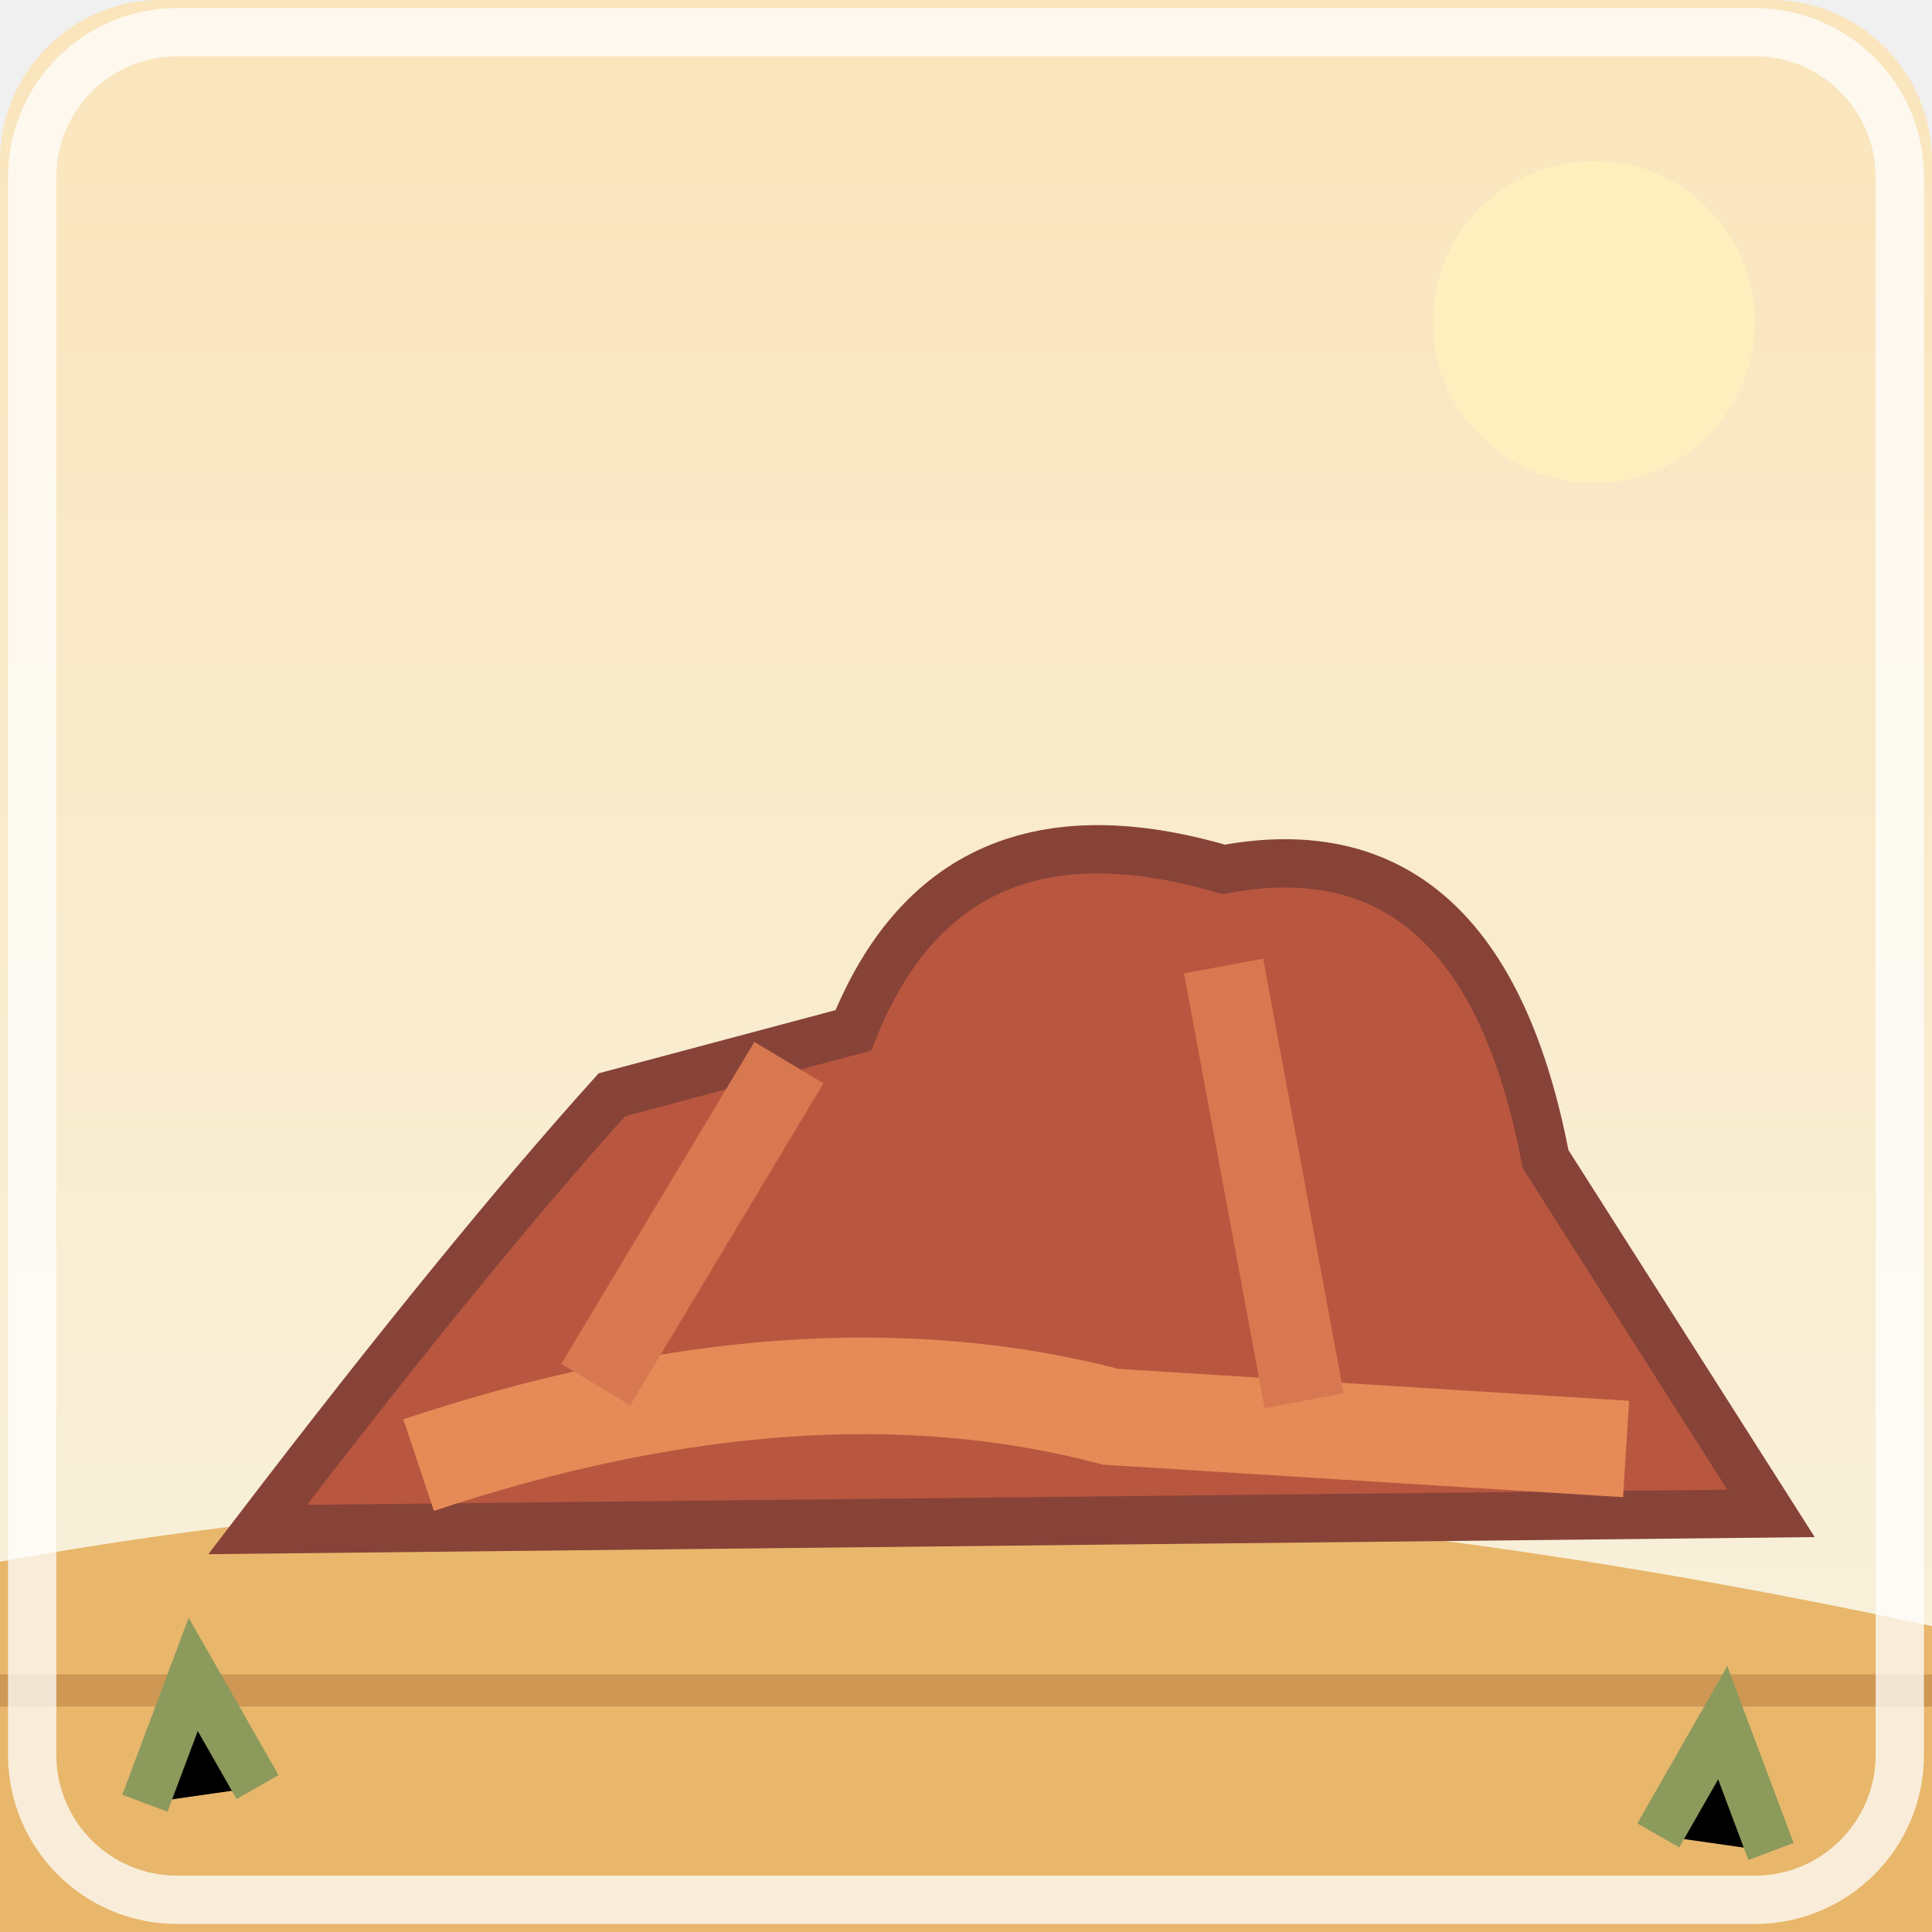
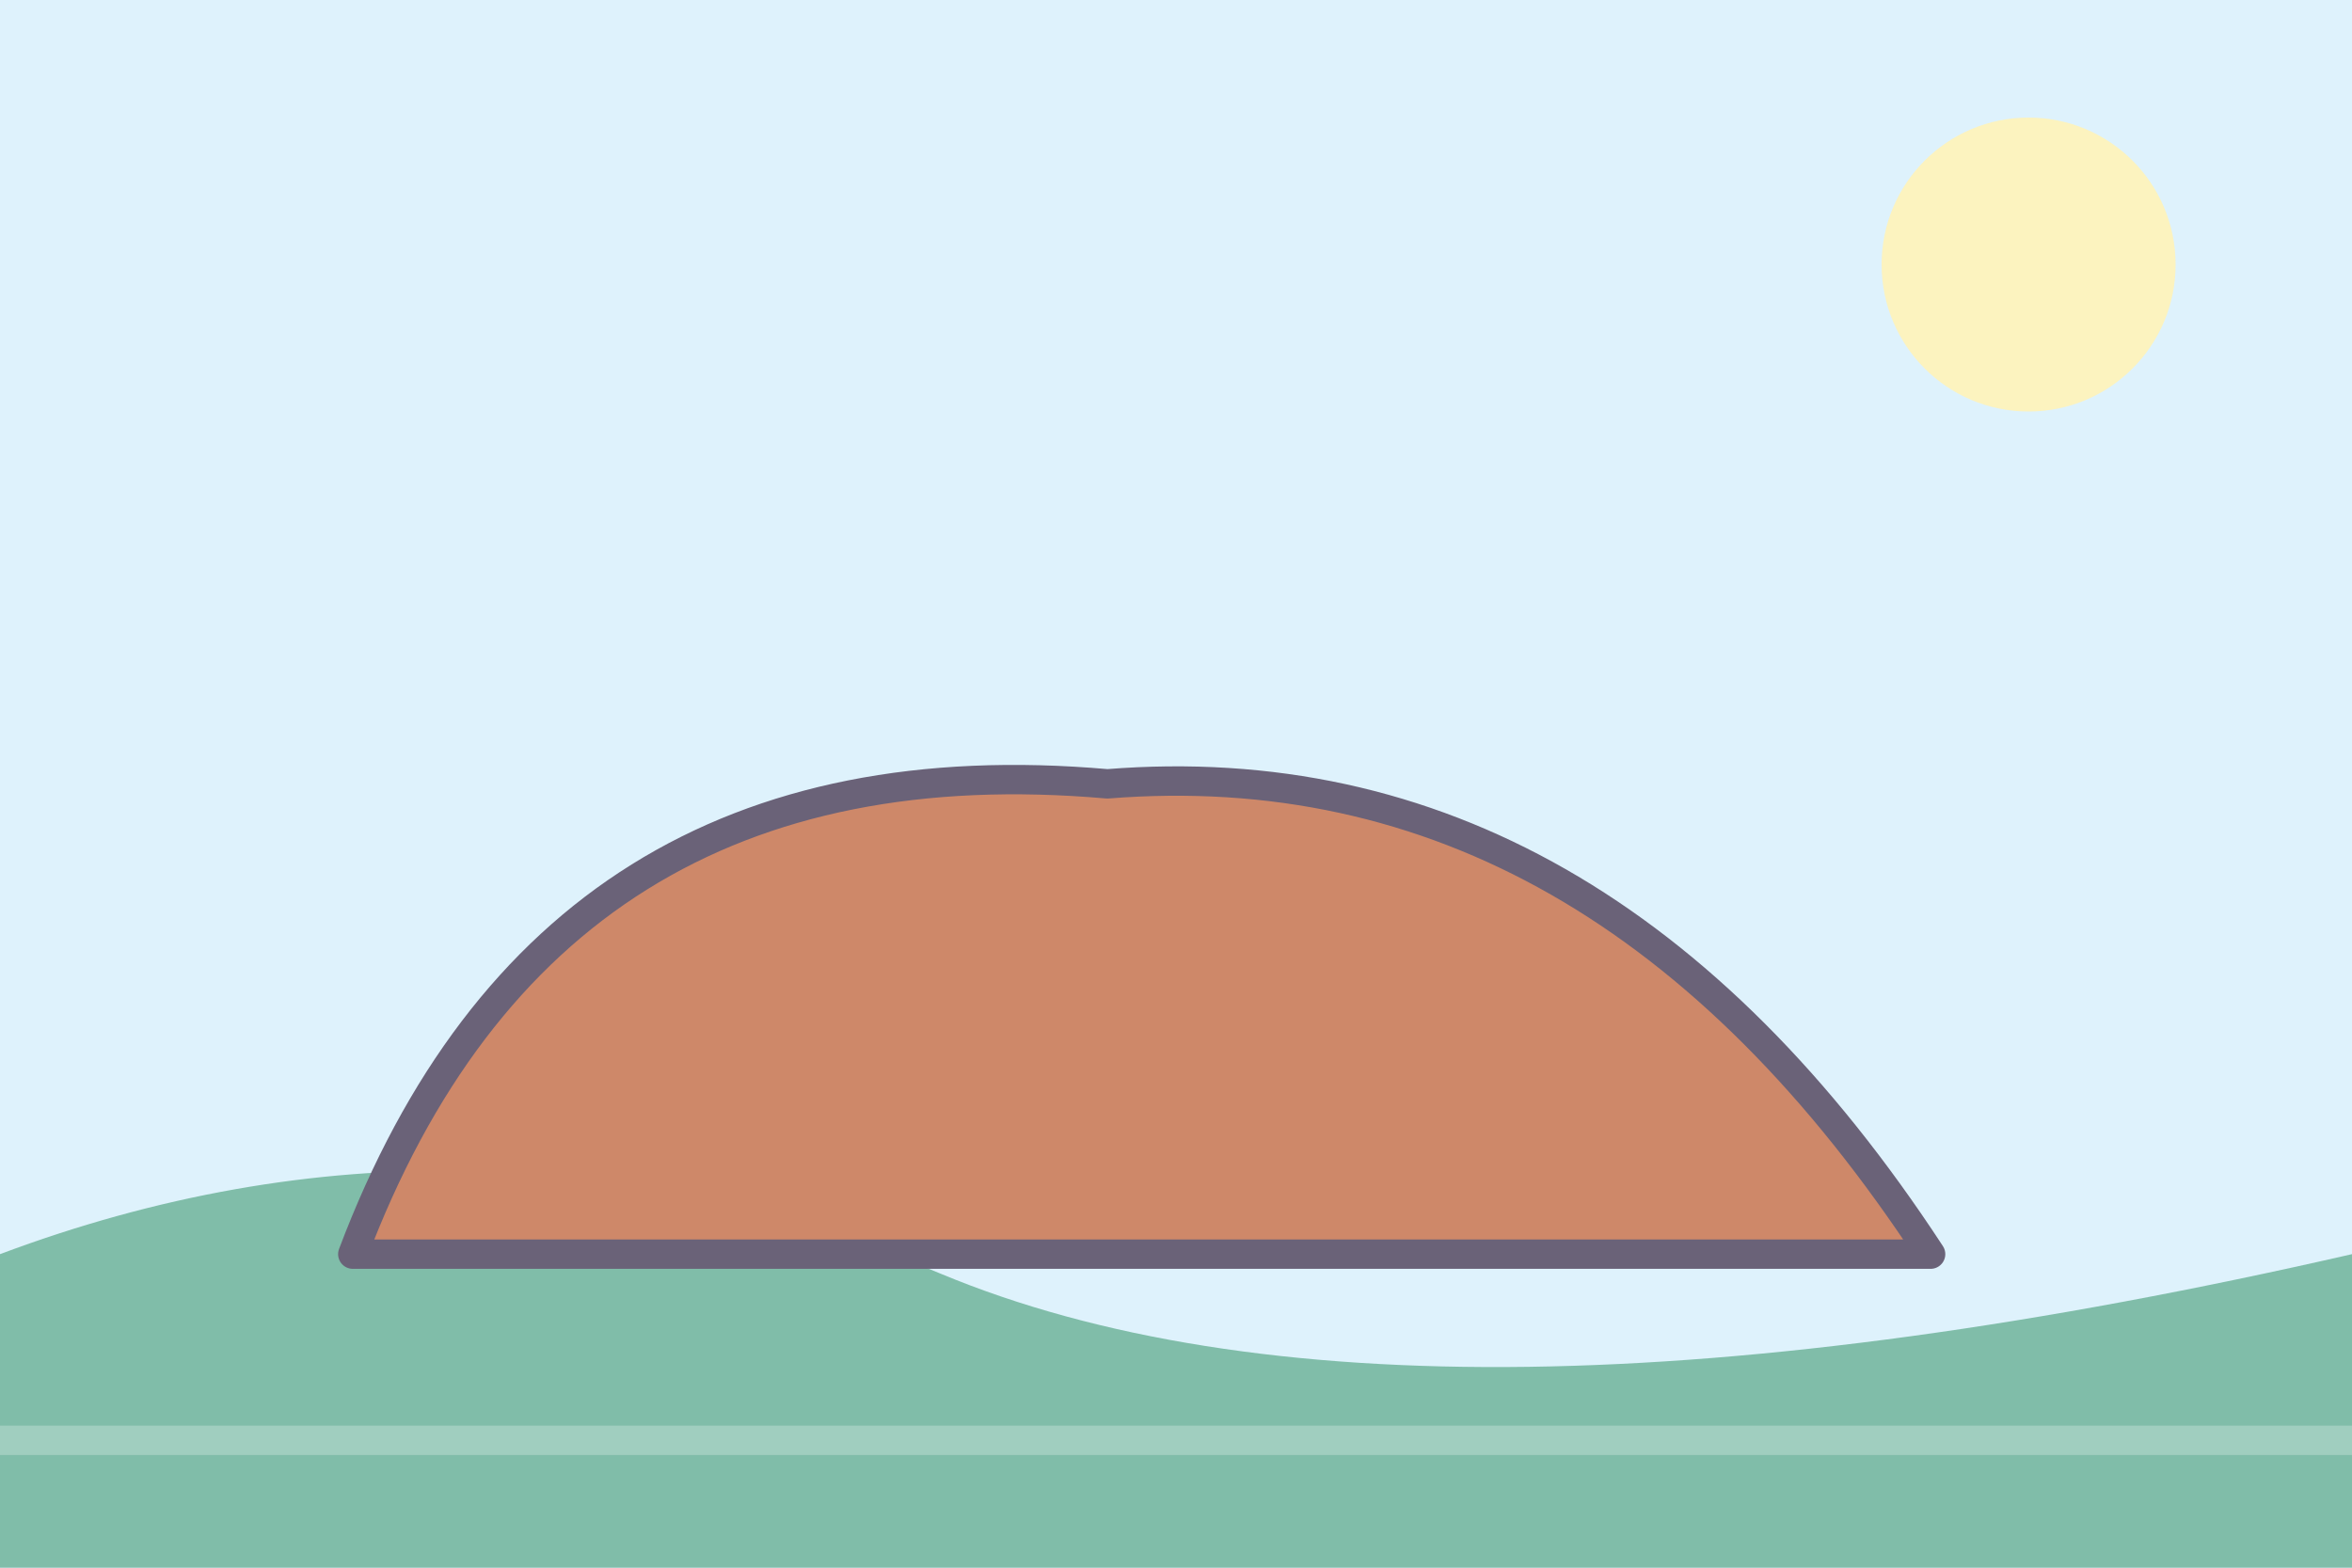
- <svg xmlns="http://www.w3.org/2000/svg" viewBox="0 0 120 120" role="img">
-   <defs>
-     <linearGradient id="sky" x2="0" y2="1">
-       <stop stop-color="#fae5bc" />
-       <stop offset="1" stop-color="#f8f2df" />
-     </linearGradient>
-   </defs>
-   <rect width="120" height="120" rx="10" fill="url(#sky)" />
-   <circle cx="99" cy="20" r="10" fill="#fff1bd" opacity=".85" />
-   <path d="M0 97Q55 87 120 101V120H0Z" fill="#e8b76c" />
-   <path d="M16 95Q29 78 38 68L53 64Q59 49 76 54Q92 51 96 72L110 94Z" fill="#b9563f" stroke="#874338" stroke-width="3" />
-   <path d="M26 91Q50 83 69 88L101 90" stroke="#e68a57" stroke-width="6" fill="none" />
-   <path d="M49 66L37 86M76 60L81 87" stroke="#d87850" stroke-width="5" />
-   <path d="M0 105H120" stroke="#ce9753" stroke-width="2" />
-   <g stroke="#8c9a5c" stroke-width="3">
-     <path d="M9 112l3-8 4 7 M103 114l4-7 3 8" />
-   </g>
-   <rect x="2" y="2" width="116" height="116" rx="9" fill="none" stroke="#ffffff" stroke-width="3" opacity=".75" />
+ <svg xmlns="http://www.w3.org/2000/svg" viewBox="0 0 240 160" role="img" aria-labelledby="t" data-origin="kids-learn-original-landmark-schematic">
+   <rect width="240" height="160" fill="#def2fc" />
+   <circle cx="207" cy="27" r="15" fill="#fff3b8" opacity=".9" />
+   <path d="M0 128Q48 110 96 130T240 128V160H0Z" fill="#80bda9" />
+   <path d="M36 128Q56 75 113 80Q163 76 197 128Z" fill="#ce8869" stroke="#6a6278" stroke-width="3" stroke-linejoin="round" stroke-linecap="round" />
+   <path d="M0 147H240" fill="none" stroke="#ffffff" stroke-opacity=".25" stroke-width="3" />
</svg>
